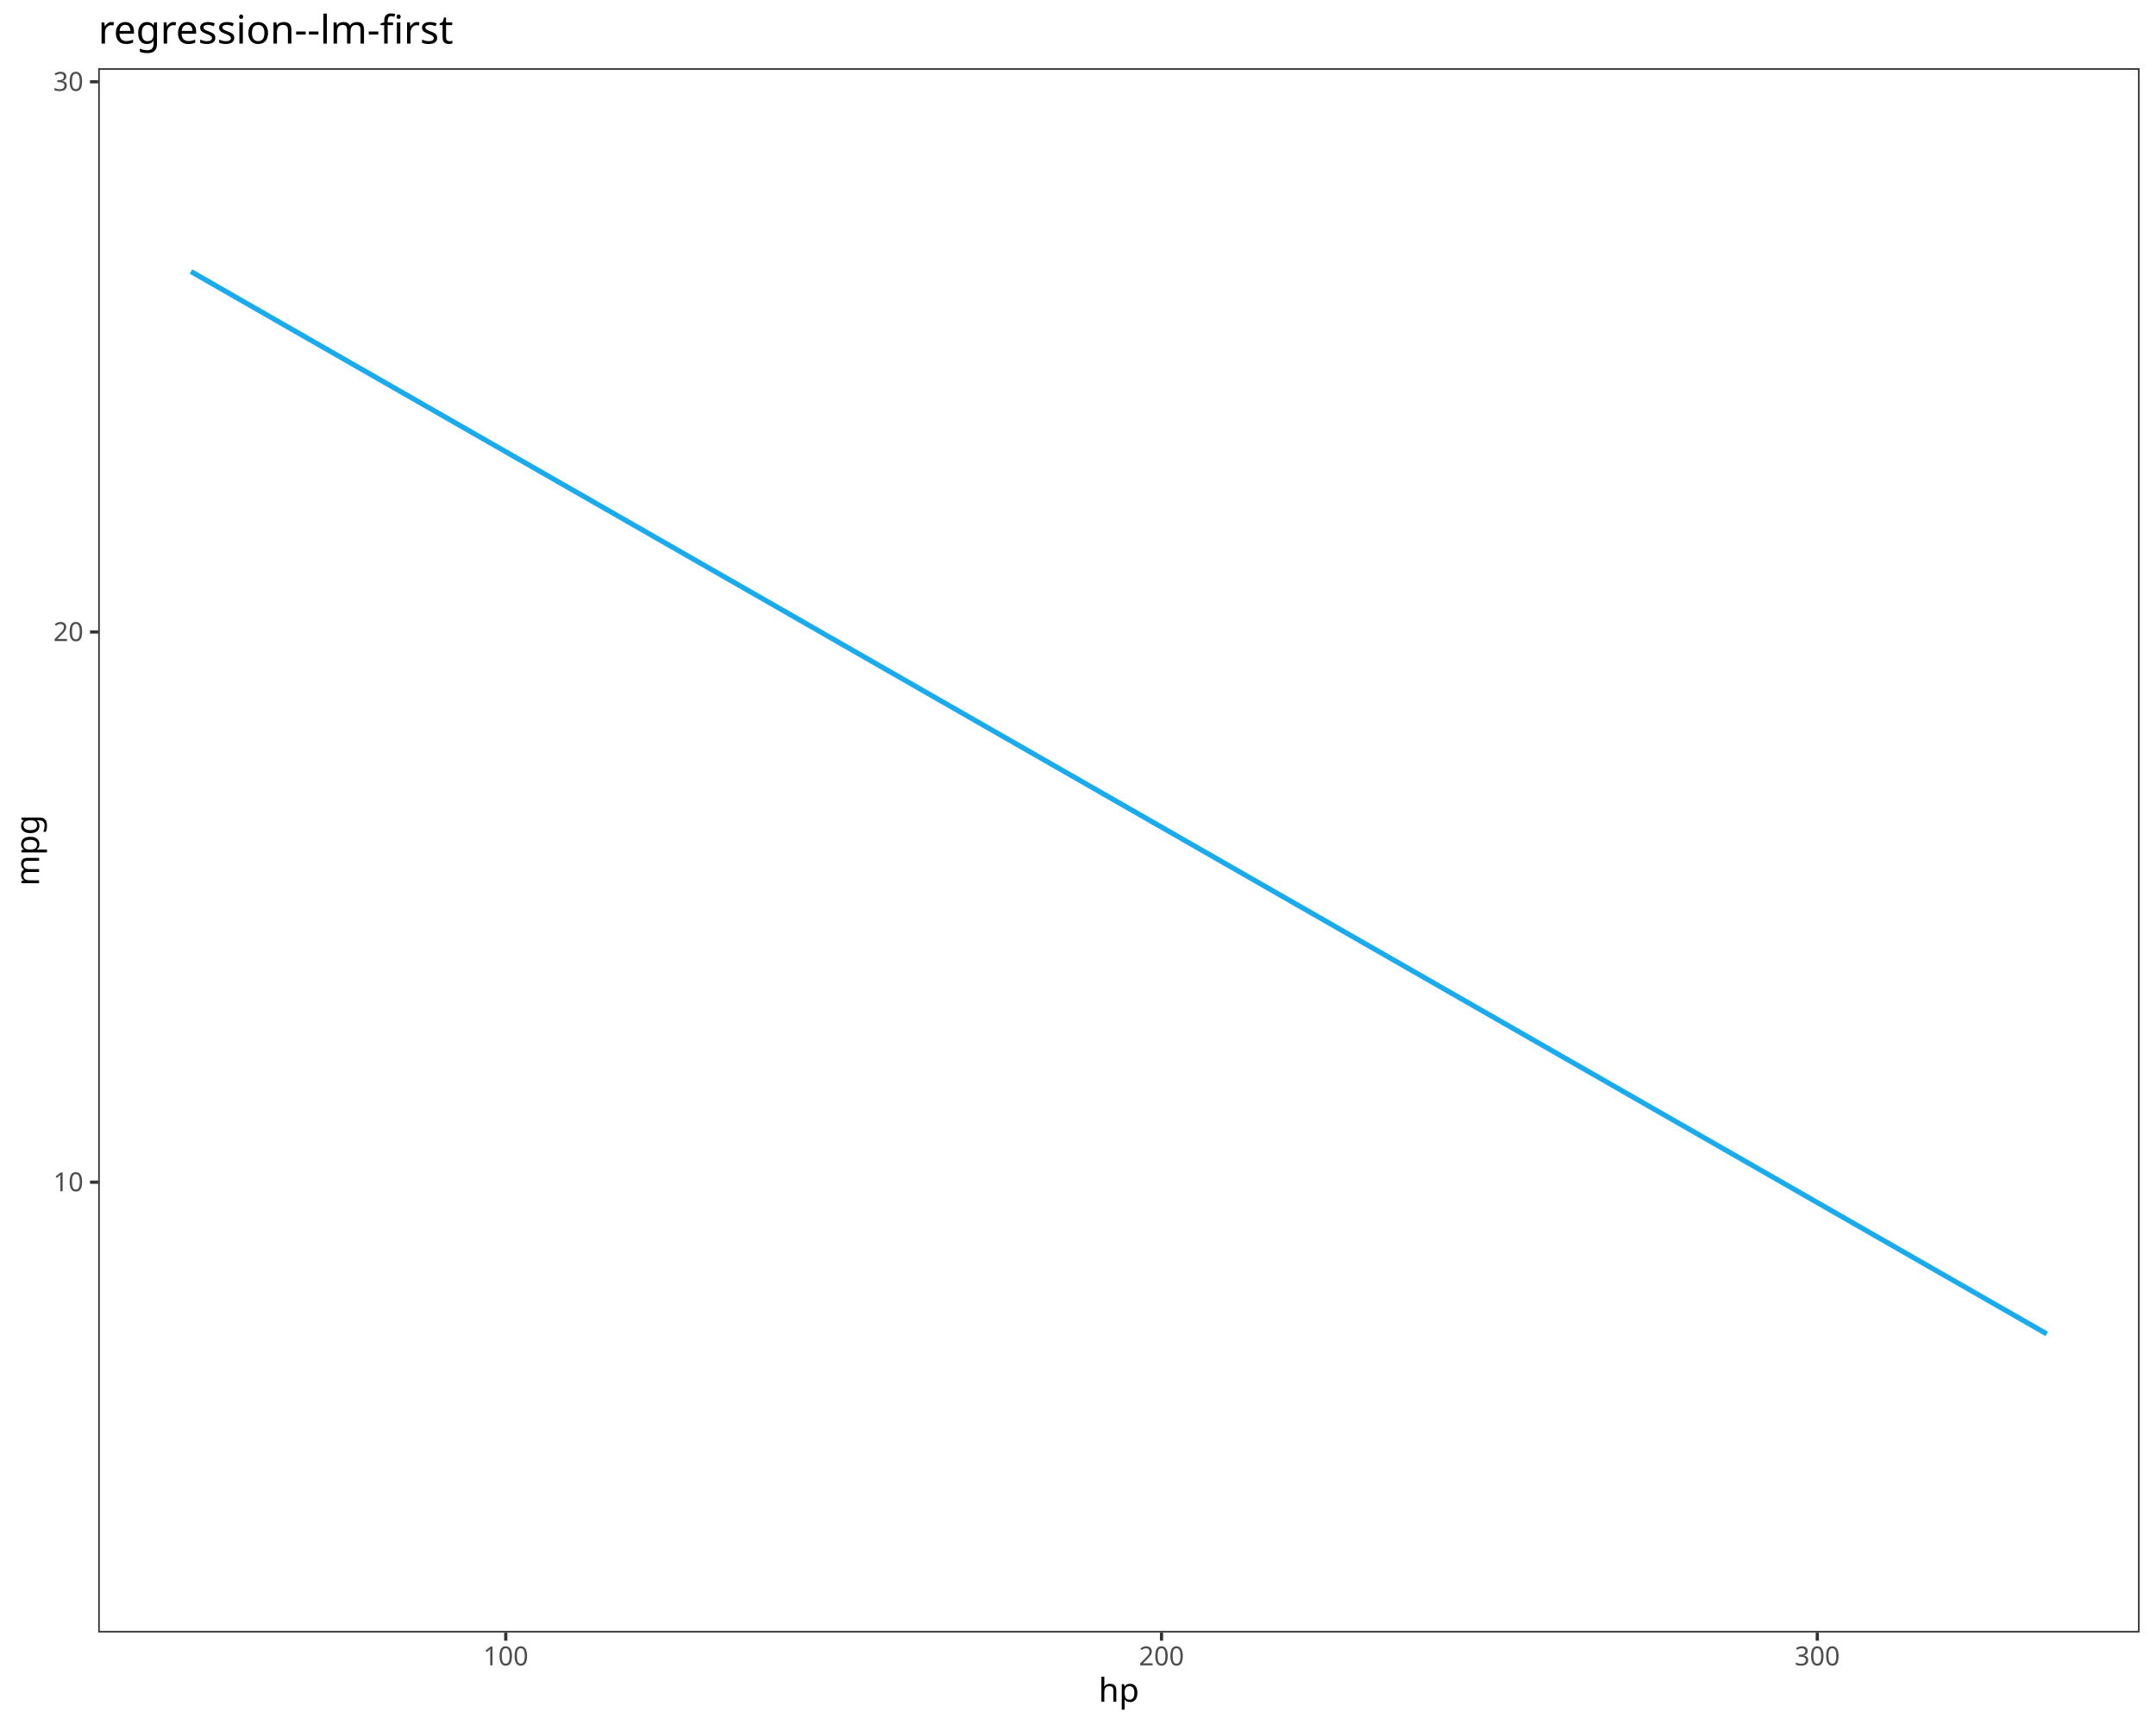
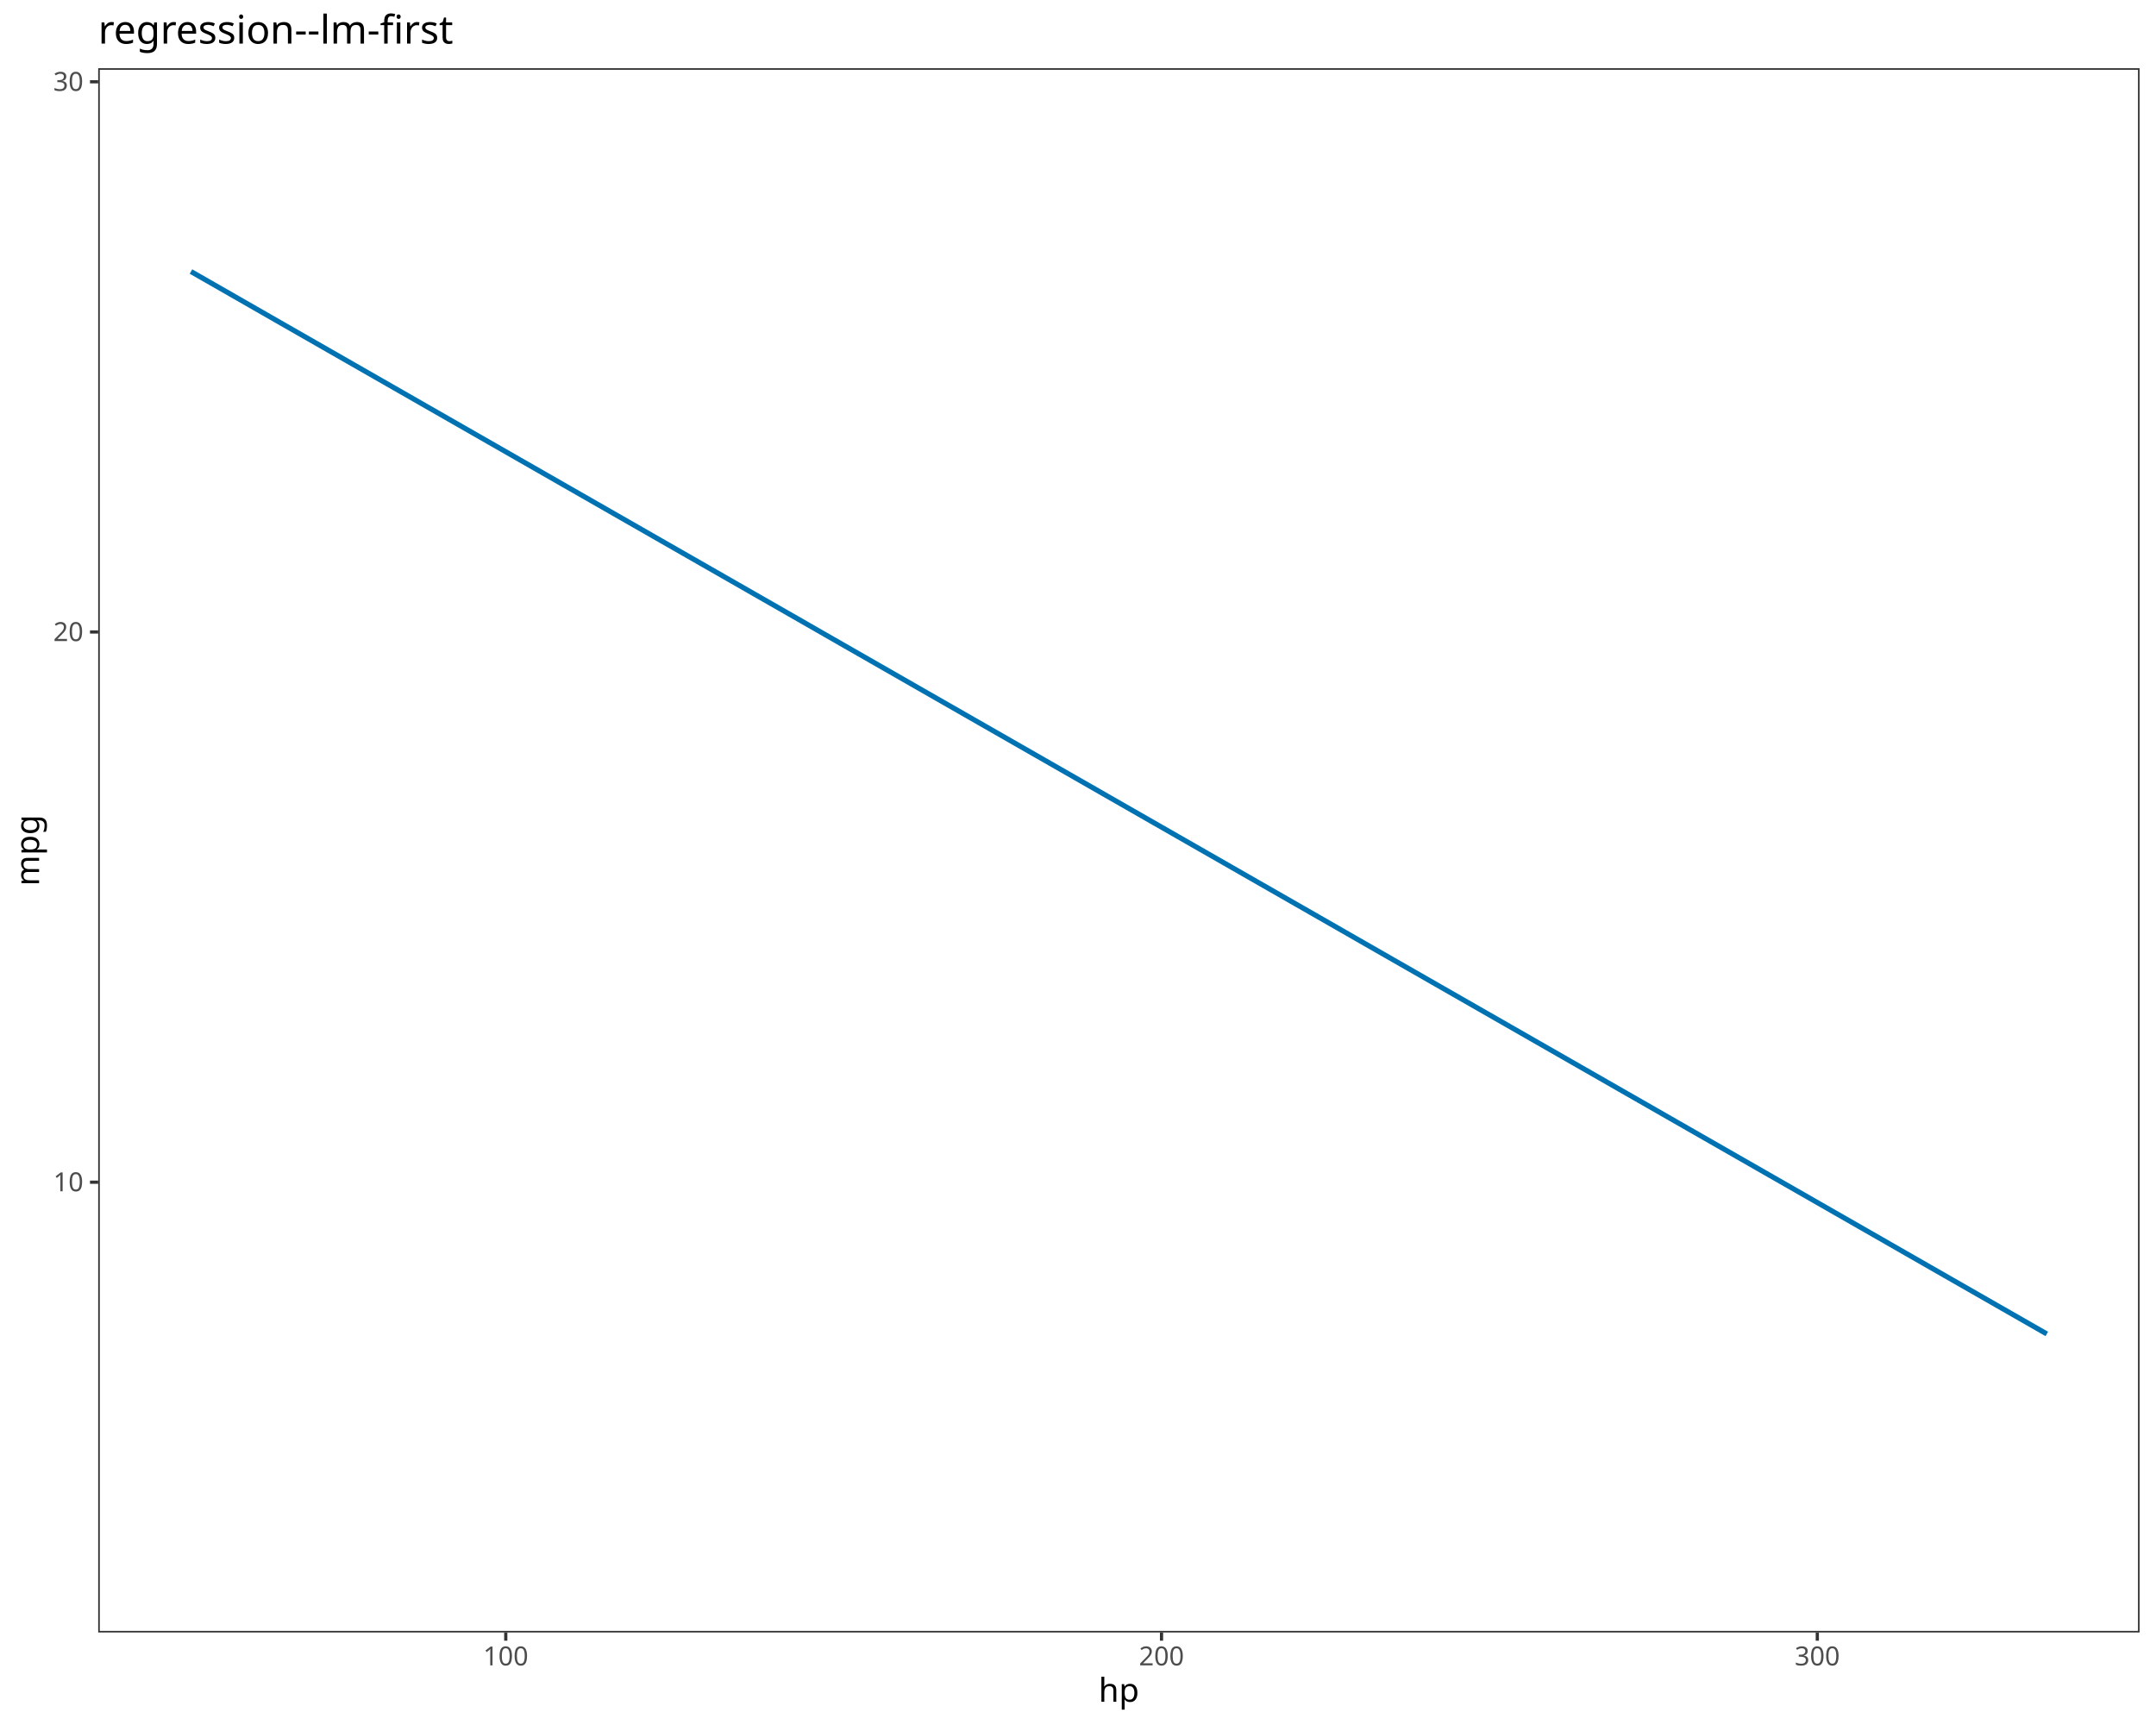
<svg xmlns="http://www.w3.org/2000/svg" class="svglite" data-engine-version="2.0" width="720.00pt" height="576.00pt" viewBox="0 0 720.00 576.00">
  <defs>
    <style type="text/css">
    .svglite line, .svglite polyline, .svglite polygon, .svglite path, .svglite rect, .svglite circle {
      fill: none;
      stroke: #000000;
      stroke-linecap: round;
      stroke-linejoin: round;
      stroke-miterlimit: 10.00;
    }
  </style>
  </defs>
  <rect width="100%" height="100%" style="stroke: none; fill: #FFFFFF;" />
  <defs>
    <clipPath id="cpMC4wMHw3MjAuMDB8MC4wMHw1NzYuMDA=">
      <rect x="0.00" y="0.00" width="720.00" height="576.00" />
    </clipPath>
  </defs>
  <g clip-path="url(#cpMC4wMHw3MjAuMDB8MC4wMHw1NzYuMDA=)">
    <rect x="0.00" y="0.00" width="720.00" height="576.00" style="stroke-width: 1.07; stroke: #FFFFFF; fill: #FFFFFF;" />
  </g>
  <defs>
    <clipPath id="cpMzIuNzl8NzE0LjUyfDIyLjc4fDU0NS4xMQ==">
      <rect x="32.79" y="22.78" width="681.73" height="522.33" />
    </clipPath>
  </defs>
  <g clip-path="url(#cpMzIuNzl8NzE0LjUyfDIyLjc4fDU0NS4xMQ==)">
    <rect x="32.79" y="22.78" width="681.73" height="522.33" style="stroke-width: 1.07; stroke: none; fill: #FFFFFF;" />
-     <polyline points="63.78,90.67 71.63,95.16 79.47,99.65 87.32,104.15 95.16,108.64 103.01,113.13 110.85,117.62 118.70,122.11 126.54,126.60 134.39,131.09 142.23,135.58 150.08,140.07 157.92,144.56 165.77,149.05 173.61,153.54 181.46,158.03 189.30,162.52 197.15,167.01 204.99,171.50 212.84,175.99 220.68,180.48 228.53,184.97 236.37,189.46 244.22,193.95 252.06,198.44 259.91,202.93 267.75,207.42 275.60,211.92 283.44,216.41 291.29,220.90 299.13,225.39 306.97,229.88 314.82,234.37 322.66,238.86 330.51,243.35 338.35,247.84 346.20,252.33 354.04,256.82 361.89,261.31 369.73,265.80 377.58,270.29 385.42,274.78 393.27,279.27 401.11,283.76 408.96,288.25 416.80,292.74 424.65,297.23 432.49,301.72 440.34,306.21 448.18,310.70 456.03,315.20 463.87,319.69 471.72,324.18 479.56,328.67 487.41,333.16 495.25,337.65 503.10,342.14 510.94,346.63 518.79,351.12 526.63,355.61 534.48,360.10 542.32,364.59 550.17,369.08 558.01,373.57 565.86,378.06 573.70,382.55 581.55,387.04 589.39,391.53 597.24,396.02 605.08,400.51 612.93,405.00 620.77,409.49 628.62,413.98 636.46,418.48 644.31,422.97 652.15,427.46 660.00,431.95 667.84,436.44 675.69,440.93 683.53,445.42 " style="stroke-width: 1.71; stroke: #19ABED; stroke-linecap: butt;" />
+     <polyline points="63.78,90.67 71.63,95.16 79.47,99.65 87.32,104.15 95.16,108.64 103.01,113.13 110.85,117.62 118.70,122.11 126.54,126.60 134.39,131.09 142.23,135.58 150.08,140.07 157.92,144.56 165.77,149.05 173.61,153.54 181.46,158.03 189.30,162.52 197.15,167.01 204.99,171.50 212.84,175.99 220.68,180.48 228.53,184.97 236.37,189.46 244.22,193.95 252.06,198.44 259.91,202.93 267.75,207.42 275.60,211.92 283.44,216.41 291.29,220.90 299.13,225.39 306.97,229.88 314.82,234.37 322.66,238.86 330.51,243.35 338.35,247.84 346.20,252.33 354.04,256.82 361.89,261.31 369.73,265.80 377.58,270.29 385.42,274.78 393.27,279.27 401.11,283.76 408.96,288.25 416.80,292.74 424.65,297.23 432.49,301.72 440.34,306.21 448.18,310.70 456.03,315.20 463.87,319.69 471.72,324.18 479.56,328.67 487.41,333.16 495.25,337.65 503.10,342.14 510.94,346.63 518.79,351.12 526.63,355.61 534.48,360.10 542.32,364.59 550.17,369.08 558.01,373.57 565.86,378.06 573.70,382.55 581.55,387.04 589.39,391.53 597.24,396.02 605.08,400.51 612.93,405.00 620.77,409.49 628.62,413.98 636.46,418.48 644.31,422.97 652.15,427.46 660.00,431.95 667.84,436.44 675.69,440.93 683.53,445.42 " style="stroke-width: 1.71; stroke: #0072B2; stroke-linecap: butt;" />
    <rect x="32.79" y="22.78" width="681.73" height="522.33" style="stroke-width: 1.07; stroke: #333333;" />
  </g>
  <g clip-path="url(#cpMC4wMHw3MjAuMDB8MC4wMHw1NzYuMDA=)">
    <text x="27.86" y="397.78" text-anchor="end" style="font-size: 8.80px; fill: #4D4D4D; font-family: sans;" textLength="9.79px" lengthAdjust="spacingAndGlyphs">10</text>
    <text x="27.86" y="214.06" text-anchor="end" style="font-size: 8.80px; fill: #4D4D4D; font-family: sans;" textLength="9.79px" lengthAdjust="spacingAndGlyphs">20</text>
    <text x="27.86" y="30.34" text-anchor="end" style="font-size: 8.80px; fill: #4D4D4D; font-family: sans;" textLength="9.79px" lengthAdjust="spacingAndGlyphs">30</text>
    <polyline points="30.05,394.75 32.79,394.75 " style="stroke-width: 1.07; stroke: #333333; stroke-linecap: butt;" />
    <polyline points="30.05,211.03 32.79,211.03 " style="stroke-width: 1.07; stroke: #333333; stroke-linecap: butt;" />
    <polyline points="30.05,27.31 32.79,27.31 " style="stroke-width: 1.07; stroke: #333333; stroke-linecap: butt;" />
    <polyline points="168.90,547.85 168.90,545.11 " style="stroke-width: 1.07; stroke: #333333; stroke-linecap: butt;" />
    <polyline points="387.89,547.85 387.89,545.11 " style="stroke-width: 1.07; stroke: #333333; stroke-linecap: butt;" />
    <polyline points="606.89,547.85 606.89,545.11 " style="stroke-width: 1.07; stroke: #333333; stroke-linecap: butt;" />
    <text x="168.90" y="556.10" text-anchor="middle" style="font-size: 8.80px; fill: #4D4D4D; font-family: sans;" textLength="14.68px" lengthAdjust="spacingAndGlyphs">100</text>
    <text x="387.89" y="556.10" text-anchor="middle" style="font-size: 8.80px; fill: #4D4D4D; font-family: sans;" textLength="14.68px" lengthAdjust="spacingAndGlyphs">200</text>
    <text x="606.89" y="556.10" text-anchor="middle" style="font-size: 8.80px; fill: #4D4D4D; font-family: sans;" textLength="14.68px" lengthAdjust="spacingAndGlyphs">300</text>
    <text x="373.66" y="568.24" text-anchor="middle" style="font-size: 11.00px; font-family: sans;" textLength="12.24px" lengthAdjust="spacingAndGlyphs">hp</text>
    <text transform="translate(13.05,283.95) rotate(-90)" text-anchor="middle" style="font-size: 11.00px; font-family: sans;" textLength="21.40px" lengthAdjust="spacingAndGlyphs">mpg</text>
    <text x="32.79" y="14.56" style="font-size: 13.20px; font-family: sans;" textLength="110.02px" lengthAdjust="spacingAndGlyphs">regression--lm-first</text>
  </g>
</svg>
